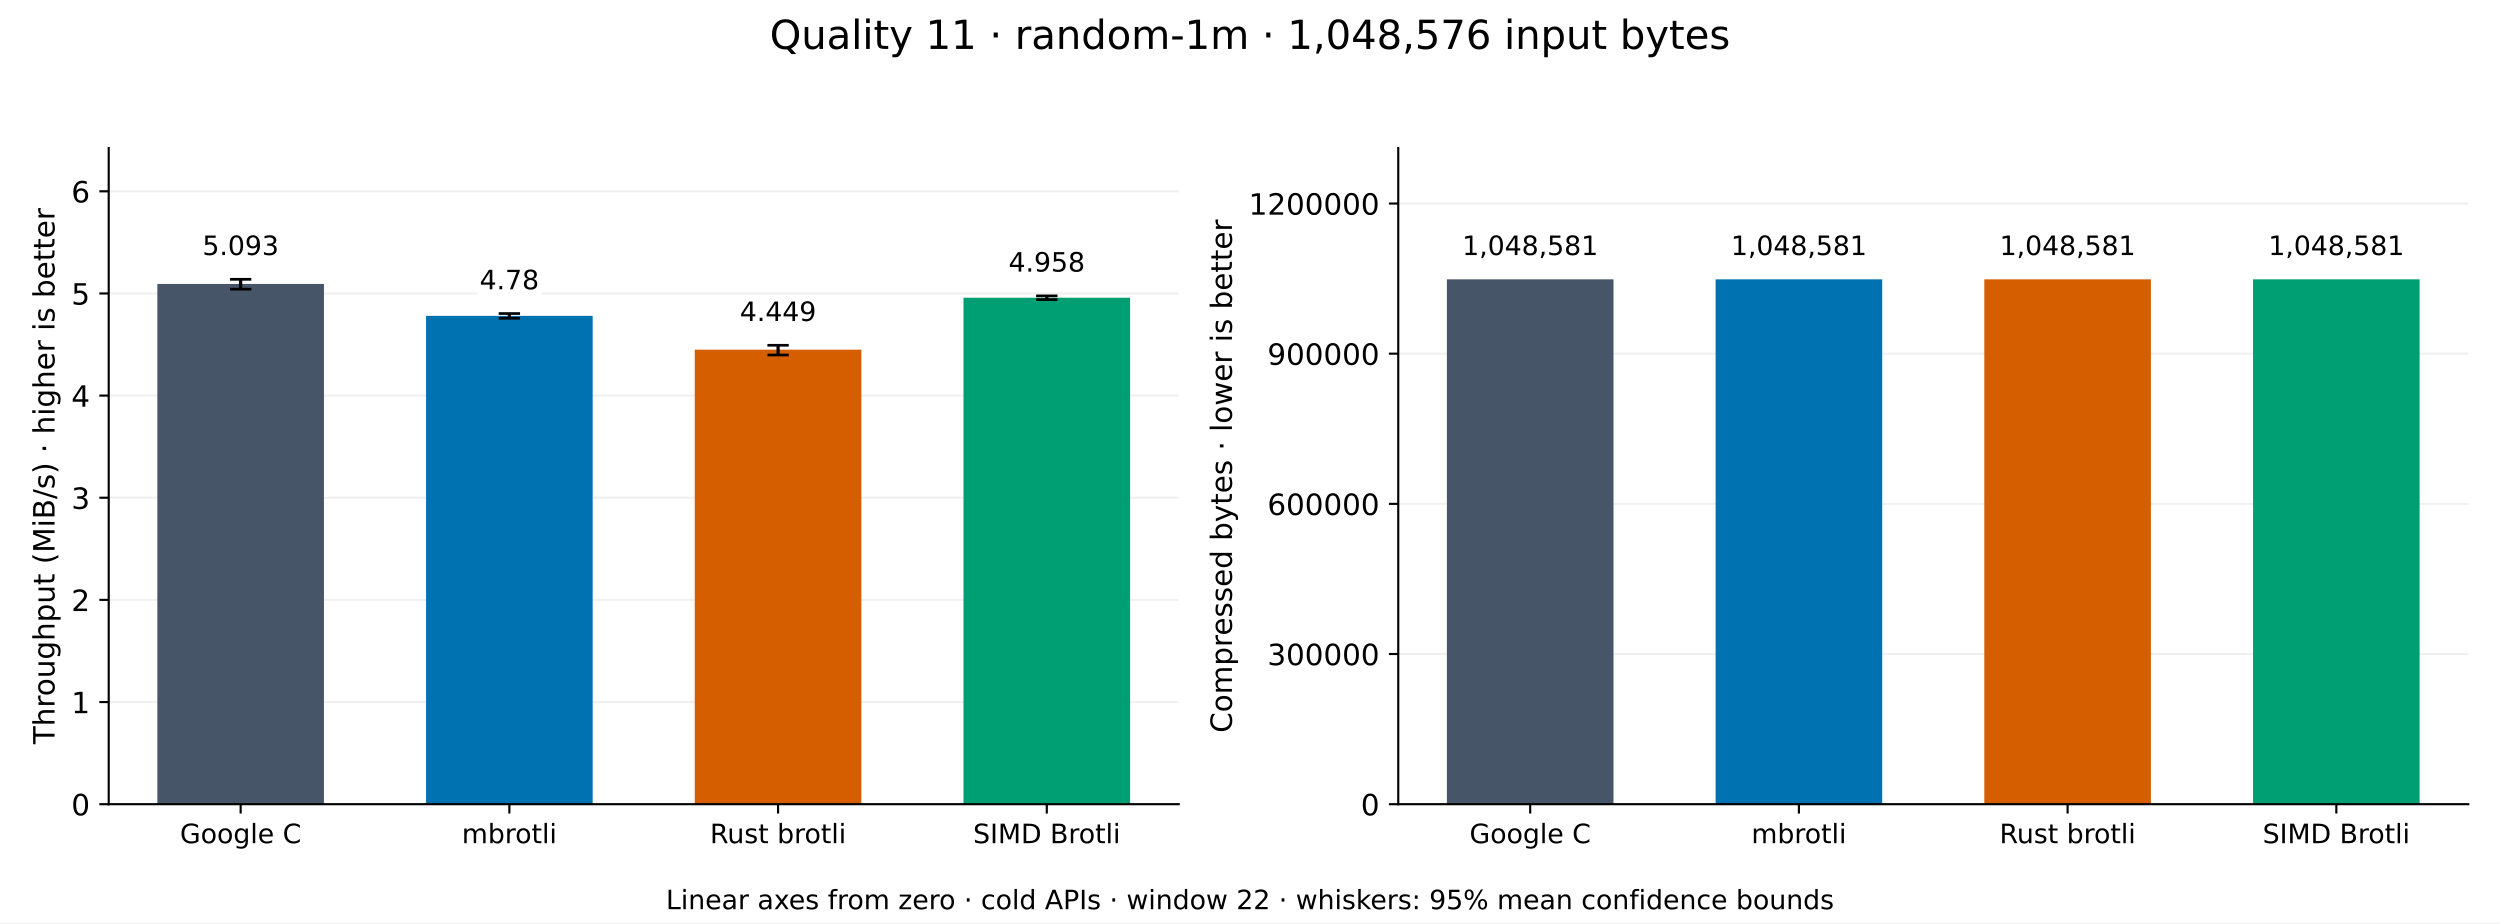
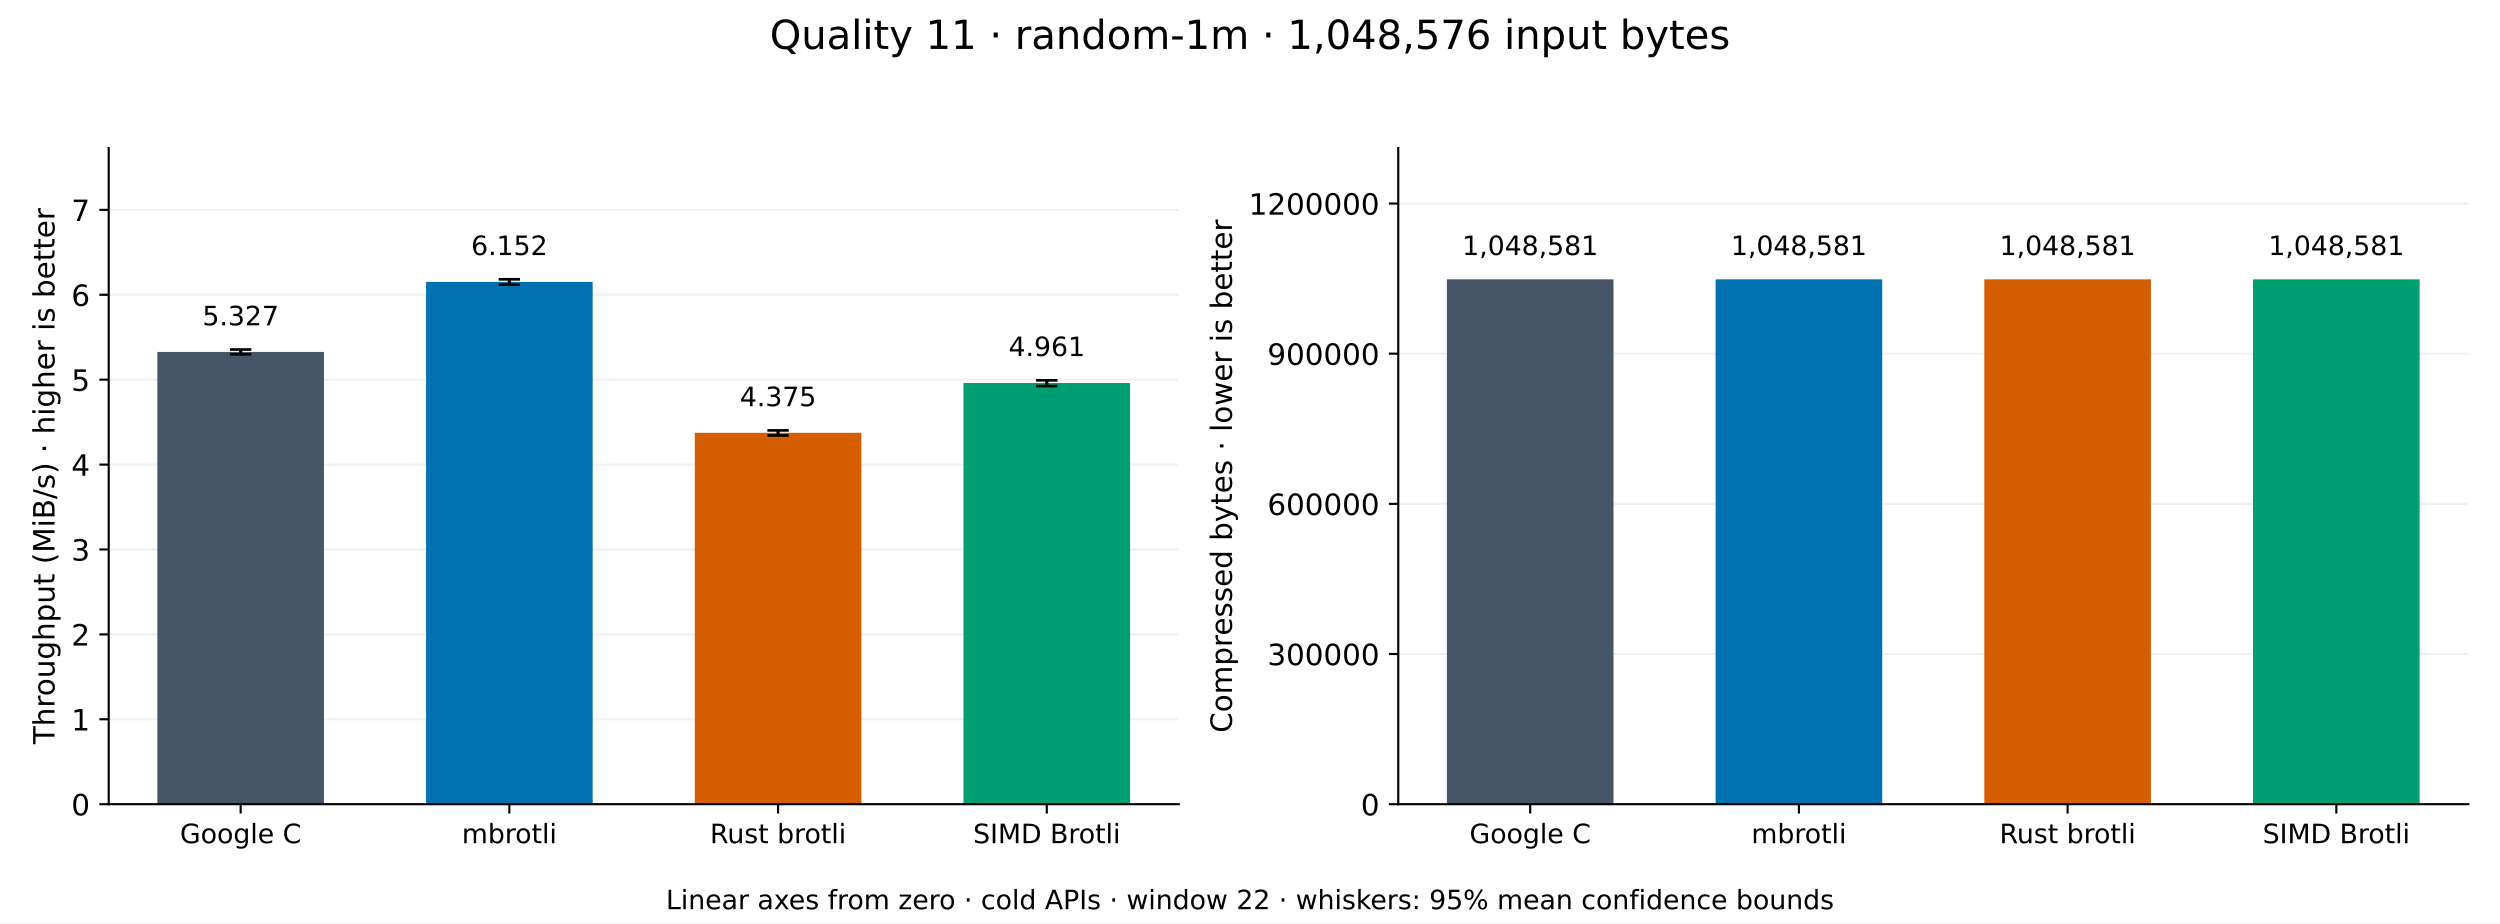
<svg xmlns="http://www.w3.org/2000/svg" xmlns:xlink="http://www.w3.org/1999/xlink" width="936pt" height="345.6pt" viewBox="0 0 936 345.6" version="1.1">
  <defs>
    <style type="text/css">*{stroke-linejoin: round; stroke-linecap: butt}</style>
  </defs>
  <g id="figure_1">
    <g id="patch_1">
-       <path d="M 0 345.6  L 936 345.6  L 936 0  L 0 0  z " style="fill: #ffffff" />
+       <path d="M 0 345.6 L 936 345.6 L 936 0 L 0 0 z " style="fill: #ffffff" />
    </g>
    <g id="axes_1">
      <g id="patch_2">
-         <path d="M 40.7 301.088  L 441.315 301.088  L 441.315 55.44  L 40.7 55.44  z " style="fill: #ffffff" />
+         <path d="M 40.7 301.088 L 441.315 301.088 L 441.315 55.44 L 40.7 55.44 z " style="fill: #ffffff" />
      </g>
      <g id="matplotlib.axis_1">
        <g id="xtick_1">
          <g id="line2d_1">
            <defs>
-               <path id="m3d63aaa0ea" d="M 0 0  L 0 3.5  " style="stroke: #000000; stroke-width: 0.8" />
+               <path id="m3d63aaa0ea" d="M 0 0 L 0 3.5 " style="stroke: #000000; stroke-width: 0.8" />
            </defs>
            <g>
              <use xlink:href="#m3d63aaa0ea" x="90.098" y="301.088" style="stroke: #000000; stroke-width: 0.8" />
            </g>
          </g>
          <g id="text_1">
            <text style="font-size: 10px; font-family: 'DejaVu Sans', 'Bitstream Vera Sans', 'Computer Modern Sans Serif', 'Lucida Grande', 'Verdana', 'Geneva', 'Lucid', 'Arial', 'Helvetica', 'Avant Garde', sans-serif; text-anchor: middle" x="90.098" y="315.686" transform="rotate(-0 90.09778 315.6864)">Google C</text>
          </g>
        </g>
        <g id="xtick_2">
          <g id="line2d_2">
            <g>
              <use xlink:href="#m3d63aaa0ea" x="190.704" y="301.088" style="stroke: #000000; stroke-width: 0.8" />
            </g>
          </g>
          <g id="text_2">
            <text style="font-size: 10px; font-family: 'DejaVu Sans', 'Bitstream Vera Sans', 'Computer Modern Sans Serif', 'Lucida Grande', 'Verdana', 'Geneva', 'Lucid', 'Arial', 'Helvetica', 'Avant Garde', sans-serif; text-anchor: middle" x="190.704" y="315.686" transform="rotate(-0 190.7043 315.6864)">mbrotli</text>
          </g>
        </g>
        <g id="xtick_3">
          <g id="line2d_3">
            <g>
              <use xlink:href="#m3d63aaa0ea" x="291.311" y="301.088" style="stroke: #000000; stroke-width: 0.8" />
            </g>
          </g>
          <g id="text_3">
            <text style="font-size: 10px; font-family: 'DejaVu Sans', 'Bitstream Vera Sans', 'Computer Modern Sans Serif', 'Lucida Grande', 'Verdana', 'Geneva', 'Lucid', 'Arial', 'Helvetica', 'Avant Garde', sans-serif; text-anchor: middle" x="291.311" y="315.686" transform="rotate(-0 291.3107 315.6864)">Rust brotli</text>
          </g>
        </g>
        <g id="xtick_4">
          <g id="line2d_4">
            <g>
              <use xlink:href="#m3d63aaa0ea" x="391.917" y="301.088" style="stroke: #000000; stroke-width: 0.8" />
            </g>
          </g>
          <g id="text_4">
            <text style="font-size: 10px; font-family: 'DejaVu Sans', 'Bitstream Vera Sans', 'Computer Modern Sans Serif', 'Lucida Grande', 'Verdana', 'Geneva', 'Lucid', 'Arial', 'Helvetica', 'Avant Garde', sans-serif; text-anchor: middle" x="391.917" y="315.686" transform="rotate(-0 391.9172 315.6864)">SIMD Brotli</text>
          </g>
        </g>
      </g>
      <g id="matplotlib.axis_2">
        <g id="ytick_1">
          <g id="line2d_5">
-             <path d="M 40.7 301.088  L 441.315 301.088  " clip-path="url(#p7689408559)" style="fill: none; stroke: #b0b0b0; stroke-opacity: 0.18; stroke-width: 0.8; stroke-linecap: square" />
+             <path d="M 40.7 301.088 L 441.315 301.088 " clip-path="url(#p7689408559)" style="fill: none; stroke: #b0b0b0; stroke-opacity: 0.18; stroke-width: 0.8; stroke-linecap: square" />
          </g>
          <g id="line2d_6">
            <defs>
-               <path id="mb6c034703b" d="M 0 0  L -3.5 0  " style="stroke: #000000; stroke-width: 0.8" />
+               <path id="mb6c034703b" d="M 0 0 L -3.5 0 " style="stroke: #000000; stroke-width: 0.8" />
            </defs>
            <g>
              <use xlink:href="#mb6c034703b" x="40.7" y="301.088" style="stroke: #000000; stroke-width: 0.8" />
            </g>
          </g>
          <g id="text_5">
            <text style="font-size: 11px; font-family: 'DejaVu Sans', 'Bitstream Vera Sans', 'Computer Modern Sans Serif', 'Lucida Grande', 'Verdana', 'Geneva', 'Lucid', 'Arial', 'Helvetica', 'Avant Garde', sans-serif; text-anchor: end" x="33.7" y="305.267" transform="rotate(-0 33.7 305.2671)">0</text>
          </g>
        </g>
        <g id="ytick_2">
          <g id="line2d_7">
-             <path d="M 40.7 262.844  L 441.315 262.844  " clip-path="url(#p7689408559)" style="fill: none; stroke: #b0b0b0; stroke-opacity: 0.18; stroke-width: 0.8; stroke-linecap: square" />
+             <path d="M 40.7 269.3 L 441.315 269.3 " clip-path="url(#p7689408559)" style="fill: none; stroke: #b0b0b0; stroke-opacity: 0.18; stroke-width: 0.8; stroke-linecap: square" />
          </g>
          <g id="line2d_8">
            <g>
-               <use xlink:href="#mb6c034703b" x="40.7" y="262.844" style="stroke: #000000; stroke-width: 0.8" />
+               <use xlink:href="#mb6c034703b" x="40.7" y="269.3" style="stroke: #000000; stroke-width: 0.8" />
            </g>
          </g>
          <g id="text_6">
-             <text style="font-size: 11px; font-family: 'DejaVu Sans', 'Bitstream Vera Sans', 'Computer Modern Sans Serif', 'Lucida Grande', 'Verdana', 'Geneva', 'Lucid', 'Arial', 'Helvetica', 'Avant Garde', sans-serif; text-anchor: end" x="33.7" y="267.023" transform="rotate(-0 33.7 267.0228)">1</text>
+             <text style="font-size: 11px; font-family: 'DejaVu Sans', 'Bitstream Vera Sans', 'Computer Modern Sans Serif', 'Lucida Grande', 'Verdana', 'Geneva', 'Lucid', 'Arial', 'Helvetica', 'Avant Garde', sans-serif; text-anchor: end" x="33.7" y="273.479" transform="rotate(-0 33.7 273.4794)">1</text>
          </g>
        </g>
        <g id="ytick_3">
          <g id="line2d_9">
-             <path d="M 40.7 224.599  L 441.315 224.599  " clip-path="url(#p7689408559)" style="fill: none; stroke: #b0b0b0; stroke-opacity: 0.18; stroke-width: 0.8; stroke-linecap: square" />
+             <path d="M 40.7 237.513 L 441.315 237.513 " clip-path="url(#p7689408559)" style="fill: none; stroke: #b0b0b0; stroke-opacity: 0.18; stroke-width: 0.8; stroke-linecap: square" />
          </g>
          <g id="line2d_10">
            <g>
-               <use xlink:href="#mb6c034703b" x="40.7" y="224.599" style="stroke: #000000; stroke-width: 0.8" />
+               <use xlink:href="#mb6c034703b" x="40.7" y="237.513" style="stroke: #000000; stroke-width: 0.8" />
            </g>
          </g>
          <g id="text_7">
-             <text style="font-size: 11px; font-family: 'DejaVu Sans', 'Bitstream Vera Sans', 'Computer Modern Sans Serif', 'Lucida Grande', 'Verdana', 'Geneva', 'Lucid', 'Arial', 'Helvetica', 'Avant Garde', sans-serif; text-anchor: end" x="33.7" y="228.778" transform="rotate(-0 33.7 228.7785)">2</text>
+             <text style="font-size: 11px; font-family: 'DejaVu Sans', 'Bitstream Vera Sans', 'Computer Modern Sans Serif', 'Lucida Grande', 'Verdana', 'Geneva', 'Lucid', 'Arial', 'Helvetica', 'Avant Garde', sans-serif; text-anchor: end" x="33.7" y="241.692" transform="rotate(-0 33.7 241.6917)">2</text>
          </g>
        </g>
        <g id="ytick_4">
          <g id="line2d_11">
-             <path d="M 40.7 186.355  L 441.315 186.355  " clip-path="url(#p7689408559)" style="fill: none; stroke: #b0b0b0; stroke-opacity: 0.18; stroke-width: 0.8; stroke-linecap: square" />
+             <path d="M 40.7 205.725 L 441.315 205.725 " clip-path="url(#p7689408559)" style="fill: none; stroke: #b0b0b0; stroke-opacity: 0.18; stroke-width: 0.8; stroke-linecap: square" />
          </g>
          <g id="line2d_12">
            <g>
-               <use xlink:href="#mb6c034703b" x="40.7" y="186.355" style="stroke: #000000; stroke-width: 0.8" />
+               <use xlink:href="#mb6c034703b" x="40.7" y="205.725" style="stroke: #000000; stroke-width: 0.8" />
            </g>
          </g>
          <g id="text_8">
-             <text style="font-size: 11px; font-family: 'DejaVu Sans', 'Bitstream Vera Sans', 'Computer Modern Sans Serif', 'Lucida Grande', 'Verdana', 'Geneva', 'Lucid', 'Arial', 'Helvetica', 'Avant Garde', sans-serif; text-anchor: end" x="33.7" y="190.534" transform="rotate(-0 33.7 190.5342)">3</text>
+             <text style="font-size: 11px; font-family: 'DejaVu Sans', 'Bitstream Vera Sans', 'Computer Modern Sans Serif', 'Lucida Grande', 'Verdana', 'Geneva', 'Lucid', 'Arial', 'Helvetica', 'Avant Garde', sans-serif; text-anchor: end" x="33.7" y="209.904" transform="rotate(-0 33.7 209.904)">3</text>
          </g>
        </g>
        <g id="ytick_5">
          <g id="line2d_13">
-             <path d="M 40.7 148.111  L 441.315 148.111  " clip-path="url(#p7689408559)" style="fill: none; stroke: #b0b0b0; stroke-opacity: 0.18; stroke-width: 0.8; stroke-linecap: square" />
+             <path d="M 40.7 173.937 L 441.315 173.937 " clip-path="url(#p7689408559)" style="fill: none; stroke: #b0b0b0; stroke-opacity: 0.18; stroke-width: 0.8; stroke-linecap: square" />
          </g>
          <g id="line2d_14">
            <g>
-               <use xlink:href="#mb6c034703b" x="40.7" y="148.111" style="stroke: #000000; stroke-width: 0.8" />
+               <use xlink:href="#mb6c034703b" x="40.7" y="173.937" style="stroke: #000000; stroke-width: 0.8" />
            </g>
          </g>
          <g id="text_9">
-             <text style="font-size: 11px; font-family: 'DejaVu Sans', 'Bitstream Vera Sans', 'Computer Modern Sans Serif', 'Lucida Grande', 'Verdana', 'Geneva', 'Lucid', 'Arial', 'Helvetica', 'Avant Garde', sans-serif; text-anchor: end" x="33.7" y="152.29" transform="rotate(-0 33.7 152.2899)">4</text>
+             <text style="font-size: 11px; font-family: 'DejaVu Sans', 'Bitstream Vera Sans', 'Computer Modern Sans Serif', 'Lucida Grande', 'Verdana', 'Geneva', 'Lucid', 'Arial', 'Helvetica', 'Avant Garde', sans-serif; text-anchor: end" x="33.7" y="178.116" transform="rotate(-0 33.7 178.1163)">4</text>
          </g>
        </g>
        <g id="ytick_6">
          <g id="line2d_15">
-             <path d="M 40.7 109.866  L 441.315 109.866  " clip-path="url(#p7689408559)" style="fill: none; stroke: #b0b0b0; stroke-opacity: 0.18; stroke-width: 0.8; stroke-linecap: square" />
+             <path d="M 40.7 142.149 L 441.315 142.149 " clip-path="url(#p7689408559)" style="fill: none; stroke: #b0b0b0; stroke-opacity: 0.18; stroke-width: 0.8; stroke-linecap: square" />
          </g>
          <g id="line2d_16">
            <g>
-               <use xlink:href="#mb6c034703b" x="40.7" y="109.866" style="stroke: #000000; stroke-width: 0.8" />
+               <use xlink:href="#mb6c034703b" x="40.7" y="142.149" style="stroke: #000000; stroke-width: 0.8" />
            </g>
          </g>
          <g id="text_10">
-             <text style="font-size: 11px; font-family: 'DejaVu Sans', 'Bitstream Vera Sans', 'Computer Modern Sans Serif', 'Lucida Grande', 'Verdana', 'Geneva', 'Lucid', 'Arial', 'Helvetica', 'Avant Garde', sans-serif; text-anchor: end" x="33.7" y="114.046" transform="rotate(-0 33.7 114.0455)">5</text>
+             <text style="font-size: 11px; font-family: 'DejaVu Sans', 'Bitstream Vera Sans', 'Computer Modern Sans Serif', 'Lucida Grande', 'Verdana', 'Geneva', 'Lucid', 'Arial', 'Helvetica', 'Avant Garde', sans-serif; text-anchor: end" x="33.7" y="146.329" transform="rotate(-0 33.7 146.3286)">5</text>
          </g>
        </g>
        <g id="ytick_7">
          <g id="line2d_17">
-             <path d="M 40.7 71.622  L 441.315 71.622  " clip-path="url(#p7689408559)" style="fill: none; stroke: #b0b0b0; stroke-opacity: 0.18; stroke-width: 0.8; stroke-linecap: square" />
+             <path d="M 40.7 110.362 L 441.315 110.362 " clip-path="url(#p7689408559)" style="fill: none; stroke: #b0b0b0; stroke-opacity: 0.18; stroke-width: 0.8; stroke-linecap: square" />
          </g>
          <g id="line2d_18">
            <g>
-               <use xlink:href="#mb6c034703b" x="40.7" y="71.622" style="stroke: #000000; stroke-width: 0.8" />
+               <use xlink:href="#mb6c034703b" x="40.7" y="110.362" style="stroke: #000000; stroke-width: 0.8" />
            </g>
          </g>
          <g id="text_11">
-             <text style="font-size: 11px; font-family: 'DejaVu Sans', 'Bitstream Vera Sans', 'Computer Modern Sans Serif', 'Lucida Grande', 'Verdana', 'Geneva', 'Lucid', 'Arial', 'Helvetica', 'Avant Garde', sans-serif; text-anchor: end" x="33.7" y="75.801" transform="rotate(-0 33.7 75.80122)">6</text>
-           </g>
-         </g>
-         <g id="text_12">
+             <text style="font-size: 11px; font-family: 'DejaVu Sans', 'Bitstream Vera Sans', 'Computer Modern Sans Serif', 'Lucida Grande', 'Verdana', 'Geneva', 'Lucid', 'Arial', 'Helvetica', 'Avant Garde', sans-serif; text-anchor: end" x="33.7" y="114.541" transform="rotate(-0 33.7 114.5409)">6</text>
+           </g>
+         </g>
+         <g id="ytick_8">
+           <g id="line2d_19">
+             <path d="M 40.7 78.574 L 441.315 78.574 " clip-path="url(#p7689408559)" style="fill: none; stroke: #b0b0b0; stroke-opacity: 0.18; stroke-width: 0.8; stroke-linecap: square" />
+           </g>
+           <g id="line2d_20">
+             <g>
+               <use xlink:href="#mb6c034703b" x="40.7" y="78.574" style="stroke: #000000; stroke-width: 0.8" />
+             </g>
+           </g>
+           <g id="text_12">
+             <text style="font-size: 11px; font-family: 'DejaVu Sans', 'Bitstream Vera Sans', 'Computer Modern Sans Serif', 'Lucida Grande', 'Verdana', 'Geneva', 'Lucid', 'Arial', 'Helvetica', 'Avant Garde', sans-serif; text-anchor: end" x="33.7" y="82.753" transform="rotate(-0 33.7 82.75317)">7</text>
+           </g>
+         </g>
+         <g id="text_13">
          <text style="font-size: 11px; font-family: 'DejaVu Sans', 'Bitstream Vera Sans', 'Computer Modern Sans Serif', 'Lucida Grande', 'Verdana', 'Geneva', 'Lucid', 'Arial', 'Helvetica', 'Avant Garde', sans-serif; text-anchor: middle" x="20.414" y="178.264" transform="rotate(-90 20.41359 178.264)">Throughput (MiB/s) · higher is better</text>
        </g>
      </g>
      <g id="patch_3">
-         <path d="M 58.91 301.088  L 121.286 301.088  L 121.286 106.301  L 58.91 106.301  z " clip-path="url(#p7689408559)" style="fill: #475569" />
+         <path d="M 58.91 301.088 L 121.286 301.088 L 121.286 131.761 L 58.91 131.761 z " clip-path="url(#p7689408559)" style="fill: #475569" />
      </g>
      <g id="patch_4">
-         <path d="M 159.516 301.088  L 221.892 301.088  L 221.892 118.273  L 159.516 118.273  z " clip-path="url(#p7689408559)" style="fill: #0072b2" />
+         <path d="M 159.516 301.088 L 221.892 301.088 L 221.892 105.534 L 159.516 105.534 z " clip-path="url(#p7689408559)" style="fill: #0072b2" />
      </g>
      <g id="patch_5">
-         <path d="M 260.123 301.088  L 322.499 301.088  L 322.499 130.921  L 260.123 130.921  z " clip-path="url(#p7689408559)" style="fill: #d55e00" />
+         <path d="M 260.123 301.088 L 322.499 301.088 L 322.499 162.029 L 260.123 162.029 z " clip-path="url(#p7689408559)" style="fill: #d55e00" />
      </g>
      <g id="patch_6">
-         <path d="M 360.729 301.088  L 423.105 301.088  L 423.105 111.483  L 360.729 111.483  z " clip-path="url(#p7689408559)" style="fill: #009e73" />
+         <path d="M 360.729 301.088 L 423.105 301.088 L 423.105 143.399 L 360.729 143.399 z " clip-path="url(#p7689408559)" style="fill: #009e73" />
      </g>
      <g id="LineCollection_1">
-         <path d="M 90.098 108.263  L 90.098 104.57  " clip-path="url(#p7689408559)" style="fill: none; stroke: #000000; stroke-width: 1.2" />
-         <path d="M 190.704 119.154  L 190.704 117.386  " clip-path="url(#p7689408559)" style="fill: none; stroke: #000000; stroke-width: 1.2" />
-         <path d="M 291.311 132.914  L 291.311 129.264  " clip-path="url(#p7689408559)" style="fill: none; stroke: #000000; stroke-width: 1.2" />
-         <path d="M 391.917 112.18  L 391.917 110.765  " clip-path="url(#p7689408559)" style="fill: none; stroke: #000000; stroke-width: 1.2" />
-       </g>
-       <g id="line2d_19">
+         <path d="M 90.098 132.655 L 90.098 130.876 " clip-path="url(#p7689408559)" style="fill: none; stroke: #000000; stroke-width: 1.2" />
+         <path d="M 190.704 106.546 L 190.704 104.57 " clip-path="url(#p7689408559)" style="fill: none; stroke: #000000; stroke-width: 1.2" />
+         <path d="M 291.311 163.028 L 291.311 161.15 " clip-path="url(#p7689408559)" style="fill: none; stroke: #000000; stroke-width: 1.2" />
+         <path d="M 391.917 144.55 L 391.917 142.398 " clip-path="url(#p7689408559)" style="fill: none; stroke: #000000; stroke-width: 1.2" />
+       </g>
+       <g id="line2d_21">
        <defs>
-           <path id="ma4d3aa00d3" d="M 4 0  L -4 -0  " style="stroke: #000000" />
+           <path id="ma4d3aa00d3" d="M 4 0 L -4 -0 " style="stroke: #000000" />
        </defs>
        <g clip-path="url(#p7689408559)">
-           <use xlink:href="#ma4d3aa00d3" x="90.098" y="108.263" style="fill: #1f77b4; stroke: #000000" />
-           <use xlink:href="#ma4d3aa00d3" x="190.704" y="119.154" style="fill: #1f77b4; stroke: #000000" />
-           <use xlink:href="#ma4d3aa00d3" x="291.311" y="132.914" style="fill: #1f77b4; stroke: #000000" />
-           <use xlink:href="#ma4d3aa00d3" x="391.917" y="112.18" style="fill: #1f77b4; stroke: #000000" />
-         </g>
-       </g>
-       <g id="line2d_20">
+           <use xlink:href="#ma4d3aa00d3" x="90.098" y="132.655" style="fill: #1f77b4; stroke: #000000" />
+           <use xlink:href="#ma4d3aa00d3" x="190.704" y="106.546" style="fill: #1f77b4; stroke: #000000" />
+           <use xlink:href="#ma4d3aa00d3" x="291.311" y="163.028" style="fill: #1f77b4; stroke: #000000" />
+           <use xlink:href="#ma4d3aa00d3" x="391.917" y="144.55" style="fill: #1f77b4; stroke: #000000" />
+         </g>
+       </g>
+       <g id="line2d_22">
        <g clip-path="url(#p7689408559)">
-           <use xlink:href="#ma4d3aa00d3" x="90.098" y="104.57" style="fill: #1f77b4; stroke: #000000" />
-           <use xlink:href="#ma4d3aa00d3" x="190.704" y="117.386" style="fill: #1f77b4; stroke: #000000" />
-           <use xlink:href="#ma4d3aa00d3" x="291.311" y="129.264" style="fill: #1f77b4; stroke: #000000" />
-           <use xlink:href="#ma4d3aa00d3" x="391.917" y="110.765" style="fill: #1f77b4; stroke: #000000" />
+           <use xlink:href="#ma4d3aa00d3" x="90.098" y="130.876" style="fill: #1f77b4; stroke: #000000" />
+           <use xlink:href="#ma4d3aa00d3" x="190.704" y="104.57" style="fill: #1f77b4; stroke: #000000" />
+           <use xlink:href="#ma4d3aa00d3" x="291.311" y="161.15" style="fill: #1f77b4; stroke: #000000" />
+           <use xlink:href="#ma4d3aa00d3" x="391.917" y="142.398" style="fill: #1f77b4; stroke: #000000" />
        </g>
      </g>
      <g id="patch_7">
-         <path d="M 40.7 301.088  L 40.7 55.44  " style="fill: none; stroke: #000000; stroke-width: 0.8; stroke-linejoin: miter; stroke-linecap: square" />
+         <path d="M 40.7 301.088 L 40.7 55.44 " style="fill: none; stroke: #000000; stroke-width: 0.8; stroke-linejoin: miter; stroke-linecap: square" />
      </g>
      <g id="patch_8">
-         <path d="M 40.7 301.088  L 441.315 301.088  " style="fill: none; stroke: #000000; stroke-width: 0.8; stroke-linejoin: miter; stroke-linecap: square" />
-       </g>
-       <g id="text_13">
+         <path d="M 40.7 301.088 L 441.315 301.088 " style="fill: none; stroke: #000000; stroke-width: 0.8; stroke-linejoin: miter; stroke-linecap: square" />
+       </g>
+       <g id="text_14">
        <g id="patch_9">
-           <path d="M 74.784 98.57  L 105.412 98.57  L 105.412 86.891  L 74.784 86.891  z " style="fill: #ffffff; opacity: 0.9" />
-         </g>
-         <text style="font-size: 10px; font-family: 'DejaVu Sans', 'Bitstream Vera Sans', 'Computer Modern Sans Serif', 'Lucida Grande', 'Verdana', 'Geneva', 'Lucid', 'Arial', 'Helvetica', 'Avant Garde', sans-serif; text-anchor: middle" x="90.098" y="95.49" transform="rotate(-0 90.09778 95.48991)">5.093</text>
-       </g>
-       <g id="text_14">
+           <path d="M 74.784 124.876 L 105.412 124.876 L 105.412 113.197 L 74.784 113.197 z " style="fill: #ffffff; opacity: 0.9" />
+         </g>
+         <text style="font-size: 10px; font-family: 'DejaVu Sans', 'Bitstream Vera Sans', 'Computer Modern Sans Serif', 'Lucida Grande', 'Verdana', 'Geneva', 'Lucid', 'Arial', 'Helvetica', 'Avant Garde', sans-serif; text-anchor: middle" x="90.098" y="121.796" transform="rotate(-0 90.09778 121.7959)">5.327</text>
+       </g>
+       <g id="text_15">
        <g id="patch_10">
-           <path d="M 178.571 111.386  L 202.837 111.386  L 202.837 99.707  L 178.571 99.707  z " style="fill: #ffffff; opacity: 0.9" />
-         </g>
-         <text style="font-size: 10px; font-family: 'DejaVu Sans', 'Bitstream Vera Sans', 'Computer Modern Sans Serif', 'Lucida Grande', 'Verdana', 'Geneva', 'Lucid', 'Arial', 'Helvetica', 'Avant Garde', sans-serif; text-anchor: middle" x="190.704" y="108.306" transform="rotate(-0 190.7043 108.3059)">4.78</text>
-       </g>
-       <g id="text_15">
+           <path d="M 175.39 98.57 L 206.018 98.57 L 206.018 86.891 L 175.39 86.891 z " style="fill: #ffffff; opacity: 0.9" />
+         </g>
+         <text style="font-size: 10px; font-family: 'DejaVu Sans', 'Bitstream Vera Sans', 'Computer Modern Sans Serif', 'Lucida Grande', 'Verdana', 'Geneva', 'Lucid', 'Arial', 'Helvetica', 'Avant Garde', sans-serif; text-anchor: middle" x="190.704" y="95.49" transform="rotate(-0 190.7043 95.48991)">6.152</text>
+       </g>
+       <g id="text_16">
        <g id="patch_11">
-           <path d="M 275.997 123.264  L 306.625 123.264  L 306.625 111.586  L 275.997 111.586  z " style="fill: #ffffff; opacity: 0.9" />
-         </g>
-         <text style="font-size: 10px; font-family: 'DejaVu Sans', 'Bitstream Vera Sans', 'Computer Modern Sans Serif', 'Lucida Grande', 'Verdana', 'Geneva', 'Lucid', 'Arial', 'Helvetica', 'Avant Garde', sans-serif; text-anchor: middle" x="291.311" y="120.185" transform="rotate(-0 291.3107 120.1846)">4.449</text>
-       </g>
-       <g id="text_16">
+           <path d="M 275.997 155.15 L 306.625 155.15 L 306.625 143.472 L 275.997 143.472 z " style="fill: #ffffff; opacity: 0.9" />
+         </g>
+         <text style="font-size: 10px; font-family: 'DejaVu Sans', 'Bitstream Vera Sans', 'Computer Modern Sans Serif', 'Lucida Grande', 'Verdana', 'Geneva', 'Lucid', 'Arial', 'Helvetica', 'Avant Garde', sans-serif; text-anchor: middle" x="291.311" y="152.07" transform="rotate(-0 291.3107 152.0702)">4.375</text>
+       </g>
+       <g id="text_17">
        <g id="patch_12">
-           <path d="M 376.603 104.765  L 407.231 104.765  L 407.231 93.087  L 376.603 93.087  z " style="fill: #ffffff; opacity: 0.9" />
-         </g>
-         <text style="font-size: 10px; font-family: 'DejaVu Sans', 'Bitstream Vera Sans', 'Computer Modern Sans Serif', 'Lucida Grande', 'Verdana', 'Geneva', 'Lucid', 'Arial', 'Helvetica', 'Avant Garde', sans-serif; text-anchor: middle" x="391.917" y="101.686" transform="rotate(-0 391.9172 101.6857)">4.958</text>
+           <path d="M 376.603 136.398 L 407.231 136.398 L 407.231 124.72 L 376.603 124.72 z " style="fill: #ffffff; opacity: 0.9" />
+         </g>
+         <text style="font-size: 10px; font-family: 'DejaVu Sans', 'Bitstream Vera Sans', 'Computer Modern Sans Serif', 'Lucida Grande', 'Verdana', 'Geneva', 'Lucid', 'Arial', 'Helvetica', 'Avant Garde', sans-serif; text-anchor: middle" x="391.917" y="133.318" transform="rotate(-0 391.9172 133.3183)">4.961</text>
      </g>
    </g>
    <g id="axes_2">
      <g id="patch_13">
-         <path d="M 523.505 301.088  L 924.12 301.088  L 924.12 55.44  L 523.505 55.44  z " style="fill: #ffffff" />
+         <path d="M 523.505 301.088 L 924.12 301.088 L 924.12 55.44 L 523.505 55.44 z " style="fill: #ffffff" />
      </g>
      <g id="matplotlib.axis_3">
        <g id="xtick_5">
-           <g id="line2d_21">
+           <g id="line2d_23">
            <g>
              <use xlink:href="#m3d63aaa0ea" x="572.903" y="301.088" style="stroke: #000000; stroke-width: 0.8" />
            </g>
          </g>
-           <g id="text_17">
+           <g id="text_18">
            <text style="font-size: 10px; font-family: 'DejaVu Sans', 'Bitstream Vera Sans', 'Computer Modern Sans Serif', 'Lucida Grande', 'Verdana', 'Geneva', 'Lucid', 'Arial', 'Helvetica', 'Avant Garde', sans-serif; text-anchor: middle" x="572.903" y="315.686" transform="rotate(-0 572.9028 315.6864)">Google C</text>
          </g>
        </g>
        <g id="xtick_6">
-           <g id="line2d_22">
+           <g id="line2d_24">
            <g>
              <use xlink:href="#m3d63aaa0ea" x="673.509" y="301.088" style="stroke: #000000; stroke-width: 0.8" />
            </g>
          </g>
-           <g id="text_18">
+           <g id="text_19">
            <text style="font-size: 10px; font-family: 'DejaVu Sans', 'Bitstream Vera Sans', 'Computer Modern Sans Serif', 'Lucida Grande', 'Verdana', 'Geneva', 'Lucid', 'Arial', 'Helvetica', 'Avant Garde', sans-serif; text-anchor: middle" x="673.509" y="315.686" transform="rotate(-0 673.5093 315.6864)">mbrotli</text>
          </g>
        </g>
        <g id="xtick_7">
-           <g id="line2d_23">
+           <g id="line2d_25">
            <g>
              <use xlink:href="#m3d63aaa0ea" x="774.116" y="301.088" style="stroke: #000000; stroke-width: 0.8" />
            </g>
          </g>
-           <g id="text_19">
+           <g id="text_20">
            <text style="font-size: 10px; font-family: 'DejaVu Sans', 'Bitstream Vera Sans', 'Computer Modern Sans Serif', 'Lucida Grande', 'Verdana', 'Geneva', 'Lucid', 'Arial', 'Helvetica', 'Avant Garde', sans-serif; text-anchor: middle" x="774.116" y="315.686" transform="rotate(-0 774.1157 315.6864)">Rust brotli</text>
          </g>
        </g>
        <g id="xtick_8">
-           <g id="line2d_24">
+           <g id="line2d_26">
            <g>
              <use xlink:href="#m3d63aaa0ea" x="874.722" y="301.088" style="stroke: #000000; stroke-width: 0.8" />
            </g>
          </g>
-           <g id="text_20">
+           <g id="text_21">
            <text style="font-size: 10px; font-family: 'DejaVu Sans', 'Bitstream Vera Sans', 'Computer Modern Sans Serif', 'Lucida Grande', 'Verdana', 'Geneva', 'Lucid', 'Arial', 'Helvetica', 'Avant Garde', sans-serif; text-anchor: middle" x="874.722" y="315.686" transform="rotate(-0 874.7222 315.6864)">SIMD Brotli</text>
          </g>
        </g>
      </g>
      <g id="matplotlib.axis_4">
-         <g id="ytick_8">
-           <g id="line2d_25">
-             <path d="M 523.505 301.088  L 924.12 301.088  " clip-path="url(#p3bc61e8fc9)" style="fill: none; stroke: #b0b0b0; stroke-opacity: 0.18; stroke-width: 0.8; stroke-linecap: square" />
-           </g>
-           <g id="line2d_26">
-             <g>
-               <use xlink:href="#mb6c034703b" x="523.505" y="301.088" style="stroke: #000000; stroke-width: 0.8" />
-             </g>
-           </g>
-           <g id="text_21">
-             <text style="font-size: 11px; font-family: 'DejaVu Sans', 'Bitstream Vera Sans', 'Computer Modern Sans Serif', 'Lucida Grande', 'Verdana', 'Geneva', 'Lucid', 'Arial', 'Helvetica', 'Avant Garde', sans-serif; text-anchor: end" x="516.505" y="305.267" transform="rotate(-0 516.505 305.2671)">0</text>
-           </g>
-         </g>
        <g id="ytick_9">
          <g id="line2d_27">
-             <path d="M 523.505 244.864  L 924.12 244.864  " clip-path="url(#p3bc61e8fc9)" style="fill: none; stroke: #b0b0b0; stroke-opacity: 0.18; stroke-width: 0.8; stroke-linecap: square" />
+             <path d="M 523.505 301.088 L 924.12 301.088 " clip-path="url(#p3bc61e8fc9)" style="fill: none; stroke: #b0b0b0; stroke-opacity: 0.18; stroke-width: 0.8; stroke-linecap: square" />
          </g>
          <g id="line2d_28">
            <g>
-               <use xlink:href="#mb6c034703b" x="523.505" y="244.864" style="stroke: #000000; stroke-width: 0.8" />
+               <use xlink:href="#mb6c034703b" x="523.505" y="301.088" style="stroke: #000000; stroke-width: 0.8" />
            </g>
          </g>
          <g id="text_22">
-             <text style="font-size: 11px; font-family: 'DejaVu Sans', 'Bitstream Vera Sans', 'Computer Modern Sans Serif', 'Lucida Grande', 'Verdana', 'Geneva', 'Lucid', 'Arial', 'Helvetica', 'Avant Garde', sans-serif; text-anchor: end" x="516.505" y="249.043" transform="rotate(-0 516.505 249.043)">300000</text>
+             <text style="font-size: 11px; font-family: 'DejaVu Sans', 'Bitstream Vera Sans', 'Computer Modern Sans Serif', 'Lucida Grande', 'Verdana', 'Geneva', 'Lucid', 'Arial', 'Helvetica', 'Avant Garde', sans-serif; text-anchor: end" x="516.505" y="305.267" transform="rotate(-0 516.505 305.2671)">0</text>
          </g>
        </g>
        <g id="ytick_10">
          <g id="line2d_29">
-             <path d="M 523.505 188.64  L 924.12 188.64  " clip-path="url(#p3bc61e8fc9)" style="fill: none; stroke: #b0b0b0; stroke-opacity: 0.18; stroke-width: 0.8; stroke-linecap: square" />
+             <path d="M 523.505 244.864 L 924.12 244.864 " clip-path="url(#p3bc61e8fc9)" style="fill: none; stroke: #b0b0b0; stroke-opacity: 0.18; stroke-width: 0.8; stroke-linecap: square" />
          </g>
          <g id="line2d_30">
            <g>
-               <use xlink:href="#mb6c034703b" x="523.505" y="188.64" style="stroke: #000000; stroke-width: 0.8" />
+               <use xlink:href="#mb6c034703b" x="523.505" y="244.864" style="stroke: #000000; stroke-width: 0.8" />
            </g>
          </g>
          <g id="text_23">
-             <text style="font-size: 11px; font-family: 'DejaVu Sans', 'Bitstream Vera Sans', 'Computer Modern Sans Serif', 'Lucida Grande', 'Verdana', 'Geneva', 'Lucid', 'Arial', 'Helvetica', 'Avant Garde', sans-serif; text-anchor: end" x="516.505" y="192.819" transform="rotate(-0 516.505 192.8189)">600000</text>
+             <text style="font-size: 11px; font-family: 'DejaVu Sans', 'Bitstream Vera Sans', 'Computer Modern Sans Serif', 'Lucida Grande', 'Verdana', 'Geneva', 'Lucid', 'Arial', 'Helvetica', 'Avant Garde', sans-serif; text-anchor: end" x="516.505" y="249.043" transform="rotate(-0 516.505 249.043)">300000</text>
          </g>
        </g>
        <g id="ytick_11">
          <g id="line2d_31">
-             <path d="M 523.505 132.416  L 924.12 132.416  " clip-path="url(#p3bc61e8fc9)" style="fill: none; stroke: #b0b0b0; stroke-opacity: 0.18; stroke-width: 0.8; stroke-linecap: square" />
+             <path d="M 523.505 188.64 L 924.12 188.64 " clip-path="url(#p3bc61e8fc9)" style="fill: none; stroke: #b0b0b0; stroke-opacity: 0.18; stroke-width: 0.8; stroke-linecap: square" />
          </g>
          <g id="line2d_32">
            <g>
-               <use xlink:href="#mb6c034703b" x="523.505" y="132.416" style="stroke: #000000; stroke-width: 0.8" />
+               <use xlink:href="#mb6c034703b" x="523.505" y="188.64" style="stroke: #000000; stroke-width: 0.8" />
            </g>
          </g>
          <g id="text_24">
-             <text style="font-size: 11px; font-family: 'DejaVu Sans', 'Bitstream Vera Sans', 'Computer Modern Sans Serif', 'Lucida Grande', 'Verdana', 'Geneva', 'Lucid', 'Arial', 'Helvetica', 'Avant Garde', sans-serif; text-anchor: end" x="516.505" y="136.595" transform="rotate(-0 516.505 136.5948)">900000</text>
+             <text style="font-size: 11px; font-family: 'DejaVu Sans', 'Bitstream Vera Sans', 'Computer Modern Sans Serif', 'Lucida Grande', 'Verdana', 'Geneva', 'Lucid', 'Arial', 'Helvetica', 'Avant Garde', sans-serif; text-anchor: end" x="516.505" y="192.819" transform="rotate(-0 516.505 192.8189)">600000</text>
          </g>
        </g>
        <g id="ytick_12">
          <g id="line2d_33">
-             <path d="M 523.505 76.192  L 924.12 76.192  " clip-path="url(#p3bc61e8fc9)" style="fill: none; stroke: #b0b0b0; stroke-opacity: 0.18; stroke-width: 0.8; stroke-linecap: square" />
+             <path d="M 523.505 132.416 L 924.12 132.416 " clip-path="url(#p3bc61e8fc9)" style="fill: none; stroke: #b0b0b0; stroke-opacity: 0.18; stroke-width: 0.8; stroke-linecap: square" />
          </g>
          <g id="line2d_34">
            <g>
+               <use xlink:href="#mb6c034703b" x="523.505" y="132.416" style="stroke: #000000; stroke-width: 0.8" />
+             </g>
+           </g>
+           <g id="text_25">
+             <text style="font-size: 11px; font-family: 'DejaVu Sans', 'Bitstream Vera Sans', 'Computer Modern Sans Serif', 'Lucida Grande', 'Verdana', 'Geneva', 'Lucid', 'Arial', 'Helvetica', 'Avant Garde', sans-serif; text-anchor: end" x="516.505" y="136.595" transform="rotate(-0 516.505 136.5948)">900000</text>
+           </g>
+         </g>
+         <g id="ytick_13">
+           <g id="line2d_35">
+             <path d="M 523.505 76.192 L 924.12 76.192 " clip-path="url(#p3bc61e8fc9)" style="fill: none; stroke: #b0b0b0; stroke-opacity: 0.18; stroke-width: 0.8; stroke-linecap: square" />
+           </g>
+           <g id="line2d_36">
+             <g>
              <use xlink:href="#mb6c034703b" x="523.505" y="76.192" style="stroke: #000000; stroke-width: 0.8" />
            </g>
          </g>
-           <g id="text_25">
+           <g id="text_26">
            <text style="font-size: 11px; font-family: 'DejaVu Sans', 'Bitstream Vera Sans', 'Computer Modern Sans Serif', 'Lucida Grande', 'Verdana', 'Geneva', 'Lucid', 'Arial', 'Helvetica', 'Avant Garde', sans-serif; text-anchor: end" x="516.505" y="80.371" transform="rotate(-0 516.505 80.37075)">1200000</text>
          </g>
        </g>
-         <g id="text_26">
+         <g id="text_27">
          <text style="font-size: 11px; font-family: 'DejaVu Sans', 'Bitstream Vera Sans', 'Computer Modern Sans Serif', 'Lucida Grande', 'Verdana', 'Geneva', 'Lucid', 'Arial', 'Helvetica', 'Avant Garde', sans-serif; text-anchor: middle" x="461.226" y="178.264" transform="rotate(-90 461.2261 178.264)">Compressed bytes · lower is better</text>
        </g>
      </g>
      <g id="patch_14">
-         <path d="M 541.715 301.088  L 604.091 301.088  L 604.091 104.57  L 541.715 104.57  z " clip-path="url(#p3bc61e8fc9)" style="fill: #475569" />
+         <path d="M 541.715 301.088 L 604.091 301.088 L 604.091 104.57 L 541.715 104.57 z " clip-path="url(#p3bc61e8fc9)" style="fill: #475569" />
      </g>
      <g id="patch_15">
-         <path d="M 642.321 301.088  L 704.697 301.088  L 704.697 104.57  L 642.321 104.57  z " clip-path="url(#p3bc61e8fc9)" style="fill: #0072b2" />
+         <path d="M 642.321 301.088 L 704.697 301.088 L 704.697 104.57 L 642.321 104.57 z " clip-path="url(#p3bc61e8fc9)" style="fill: #0072b2" />
      </g>
      <g id="patch_16">
-         <path d="M 742.928 301.088  L 805.304 301.088  L 805.304 104.57  L 742.928 104.57  z " clip-path="url(#p3bc61e8fc9)" style="fill: #d55e00" />
+         <path d="M 742.928 301.088 L 805.304 301.088 L 805.304 104.57 L 742.928 104.57 z " clip-path="url(#p3bc61e8fc9)" style="fill: #d55e00" />
      </g>
      <g id="patch_17">
-         <path d="M 843.534 301.088  L 905.91 301.088  L 905.91 104.57  L 843.534 104.57  z " clip-path="url(#p3bc61e8fc9)" style="fill: #009e73" />
+         <path d="M 843.534 301.088 L 905.91 301.088 L 905.91 104.57 L 843.534 104.57 z " clip-path="url(#p3bc61e8fc9)" style="fill: #009e73" />
      </g>
      <g id="patch_18">
-         <path d="M 523.505 301.088  L 523.505 55.44  " style="fill: none; stroke: #000000; stroke-width: 0.8; stroke-linejoin: miter; stroke-linecap: square" />
+         <path d="M 523.505 301.088 L 523.505 55.44 " style="fill: none; stroke: #000000; stroke-width: 0.8; stroke-linejoin: miter; stroke-linecap: square" />
      </g>
      <g id="patch_19">
-         <path d="M 523.505 301.088  L 924.12 301.088  " style="fill: none; stroke: #000000; stroke-width: 0.8; stroke-linejoin: miter; stroke-linecap: square" />
-       </g>
-       <g id="text_27">
+         <path d="M 523.505 301.088 L 924.12 301.088 " style="fill: none; stroke: #000000; stroke-width: 0.8; stroke-linejoin: miter; stroke-linecap: square" />
+       </g>
+       <g id="text_28">
        <g id="patch_20">
-           <path d="M 546.456 98.57  L 599.35 98.57  L 599.35 86.891  L 546.456 86.891  z " style="fill: #ffffff; opacity: 0.9" />
+           <path d="M 546.456 98.57 L 599.35 98.57 L 599.35 86.891 L 546.456 86.891 z " style="fill: #ffffff; opacity: 0.9" />
        </g>
        <text style="font-size: 10px; font-family: 'DejaVu Sans', 'Bitstream Vera Sans', 'Computer Modern Sans Serif', 'Lucida Grande', 'Verdana', 'Geneva', 'Lucid', 'Arial', 'Helvetica', 'Avant Garde', sans-serif; text-anchor: middle" x="572.903" y="95.49" transform="rotate(-0 572.9028 95.48991)">1,048,581</text>
      </g>
-       <g id="text_28">
+       <g id="text_29">
        <g id="patch_21">
-           <path d="M 647.062 98.57  L 699.956 98.57  L 699.956 86.891  L 647.062 86.891  z " style="fill: #ffffff; opacity: 0.9" />
+           <path d="M 647.062 98.57 L 699.956 98.57 L 699.956 86.891 L 647.062 86.891 z " style="fill: #ffffff; opacity: 0.9" />
        </g>
        <text style="font-size: 10px; font-family: 'DejaVu Sans', 'Bitstream Vera Sans', 'Computer Modern Sans Serif', 'Lucida Grande', 'Verdana', 'Geneva', 'Lucid', 'Arial', 'Helvetica', 'Avant Garde', sans-serif; text-anchor: middle" x="673.509" y="95.49" transform="rotate(-0 673.5093 95.48991)">1,048,581</text>
      </g>
-       <g id="text_29">
+       <g id="text_30">
        <g id="patch_22">
-           <path d="M 747.669 98.57  L 800.563 98.57  L 800.563 86.891  L 747.669 86.891  z " style="fill: #ffffff; opacity: 0.9" />
+           <path d="M 747.669 98.57 L 800.563 98.57 L 800.563 86.891 L 747.669 86.891 z " style="fill: #ffffff; opacity: 0.9" />
        </g>
        <text style="font-size: 10px; font-family: 'DejaVu Sans', 'Bitstream Vera Sans', 'Computer Modern Sans Serif', 'Lucida Grande', 'Verdana', 'Geneva', 'Lucid', 'Arial', 'Helvetica', 'Avant Garde', sans-serif; text-anchor: middle" x="774.116" y="95.49" transform="rotate(-0 774.1157 95.48991)">1,048,581</text>
      </g>
-       <g id="text_30">
+       <g id="text_31">
        <g id="patch_23">
-           <path d="M 848.275 98.57  L 901.169 98.57  L 901.169 86.891  L 848.275 86.891  z " style="fill: #ffffff; opacity: 0.9" />
+           <path d="M 848.275 98.57 L 901.169 98.57 L 901.169 86.891 L 848.275 86.891 z " style="fill: #ffffff; opacity: 0.9" />
        </g>
        <text style="font-size: 10px; font-family: 'DejaVu Sans', 'Bitstream Vera Sans', 'Computer Modern Sans Serif', 'Lucida Grande', 'Verdana', 'Geneva', 'Lucid', 'Arial', 'Helvetica', 'Avant Garde', sans-serif; text-anchor: middle" x="874.722" y="95.49" transform="rotate(-0 874.7222 95.48991)">1,048,581</text>
      </g>
    </g>
-     <g id="text_31">
+     <g id="text_32">
      <text style="font-size: 15px; font-family: 'DejaVu Sans', 'Bitstream Vera Sans', 'Computer Modern Sans Serif', 'Lucida Grande', 'Verdana', 'Geneva', 'Lucid', 'Arial', 'Helvetica', 'Avant Garde', sans-serif; text-anchor: middle" x="468" y="18.31" transform="rotate(-0 468 18.30966)">Quality 11 · random-1m · 1,048,576 input bytes</text>
    </g>
-     <g id="text_32">
+     <g id="text_33">
      <text style="font-size: 10px; font-family: 'DejaVu Sans', 'Bitstream Vera Sans', 'Computer Modern Sans Serif', 'Lucida Grande', 'Verdana', 'Geneva', 'Lucid', 'Arial', 'Helvetica', 'Avant Garde', sans-serif; text-anchor: middle" x="468" y="340.416" transform="rotate(-0 468 340.416)">Linear axes from zero · cold APIs · window 22 · whiskers: 95% mean confidence bounds</text>
    </g>
  </g>
  <defs>
    <clipPath id="p7689408559">
      <rect x="40.7" y="55.44" width="400.615" height="245.648" />
    </clipPath>
    <clipPath id="p3bc61e8fc9">
      <rect x="523.505" y="55.44" width="400.615" height="245.648" />
    </clipPath>
  </defs>
</svg>
